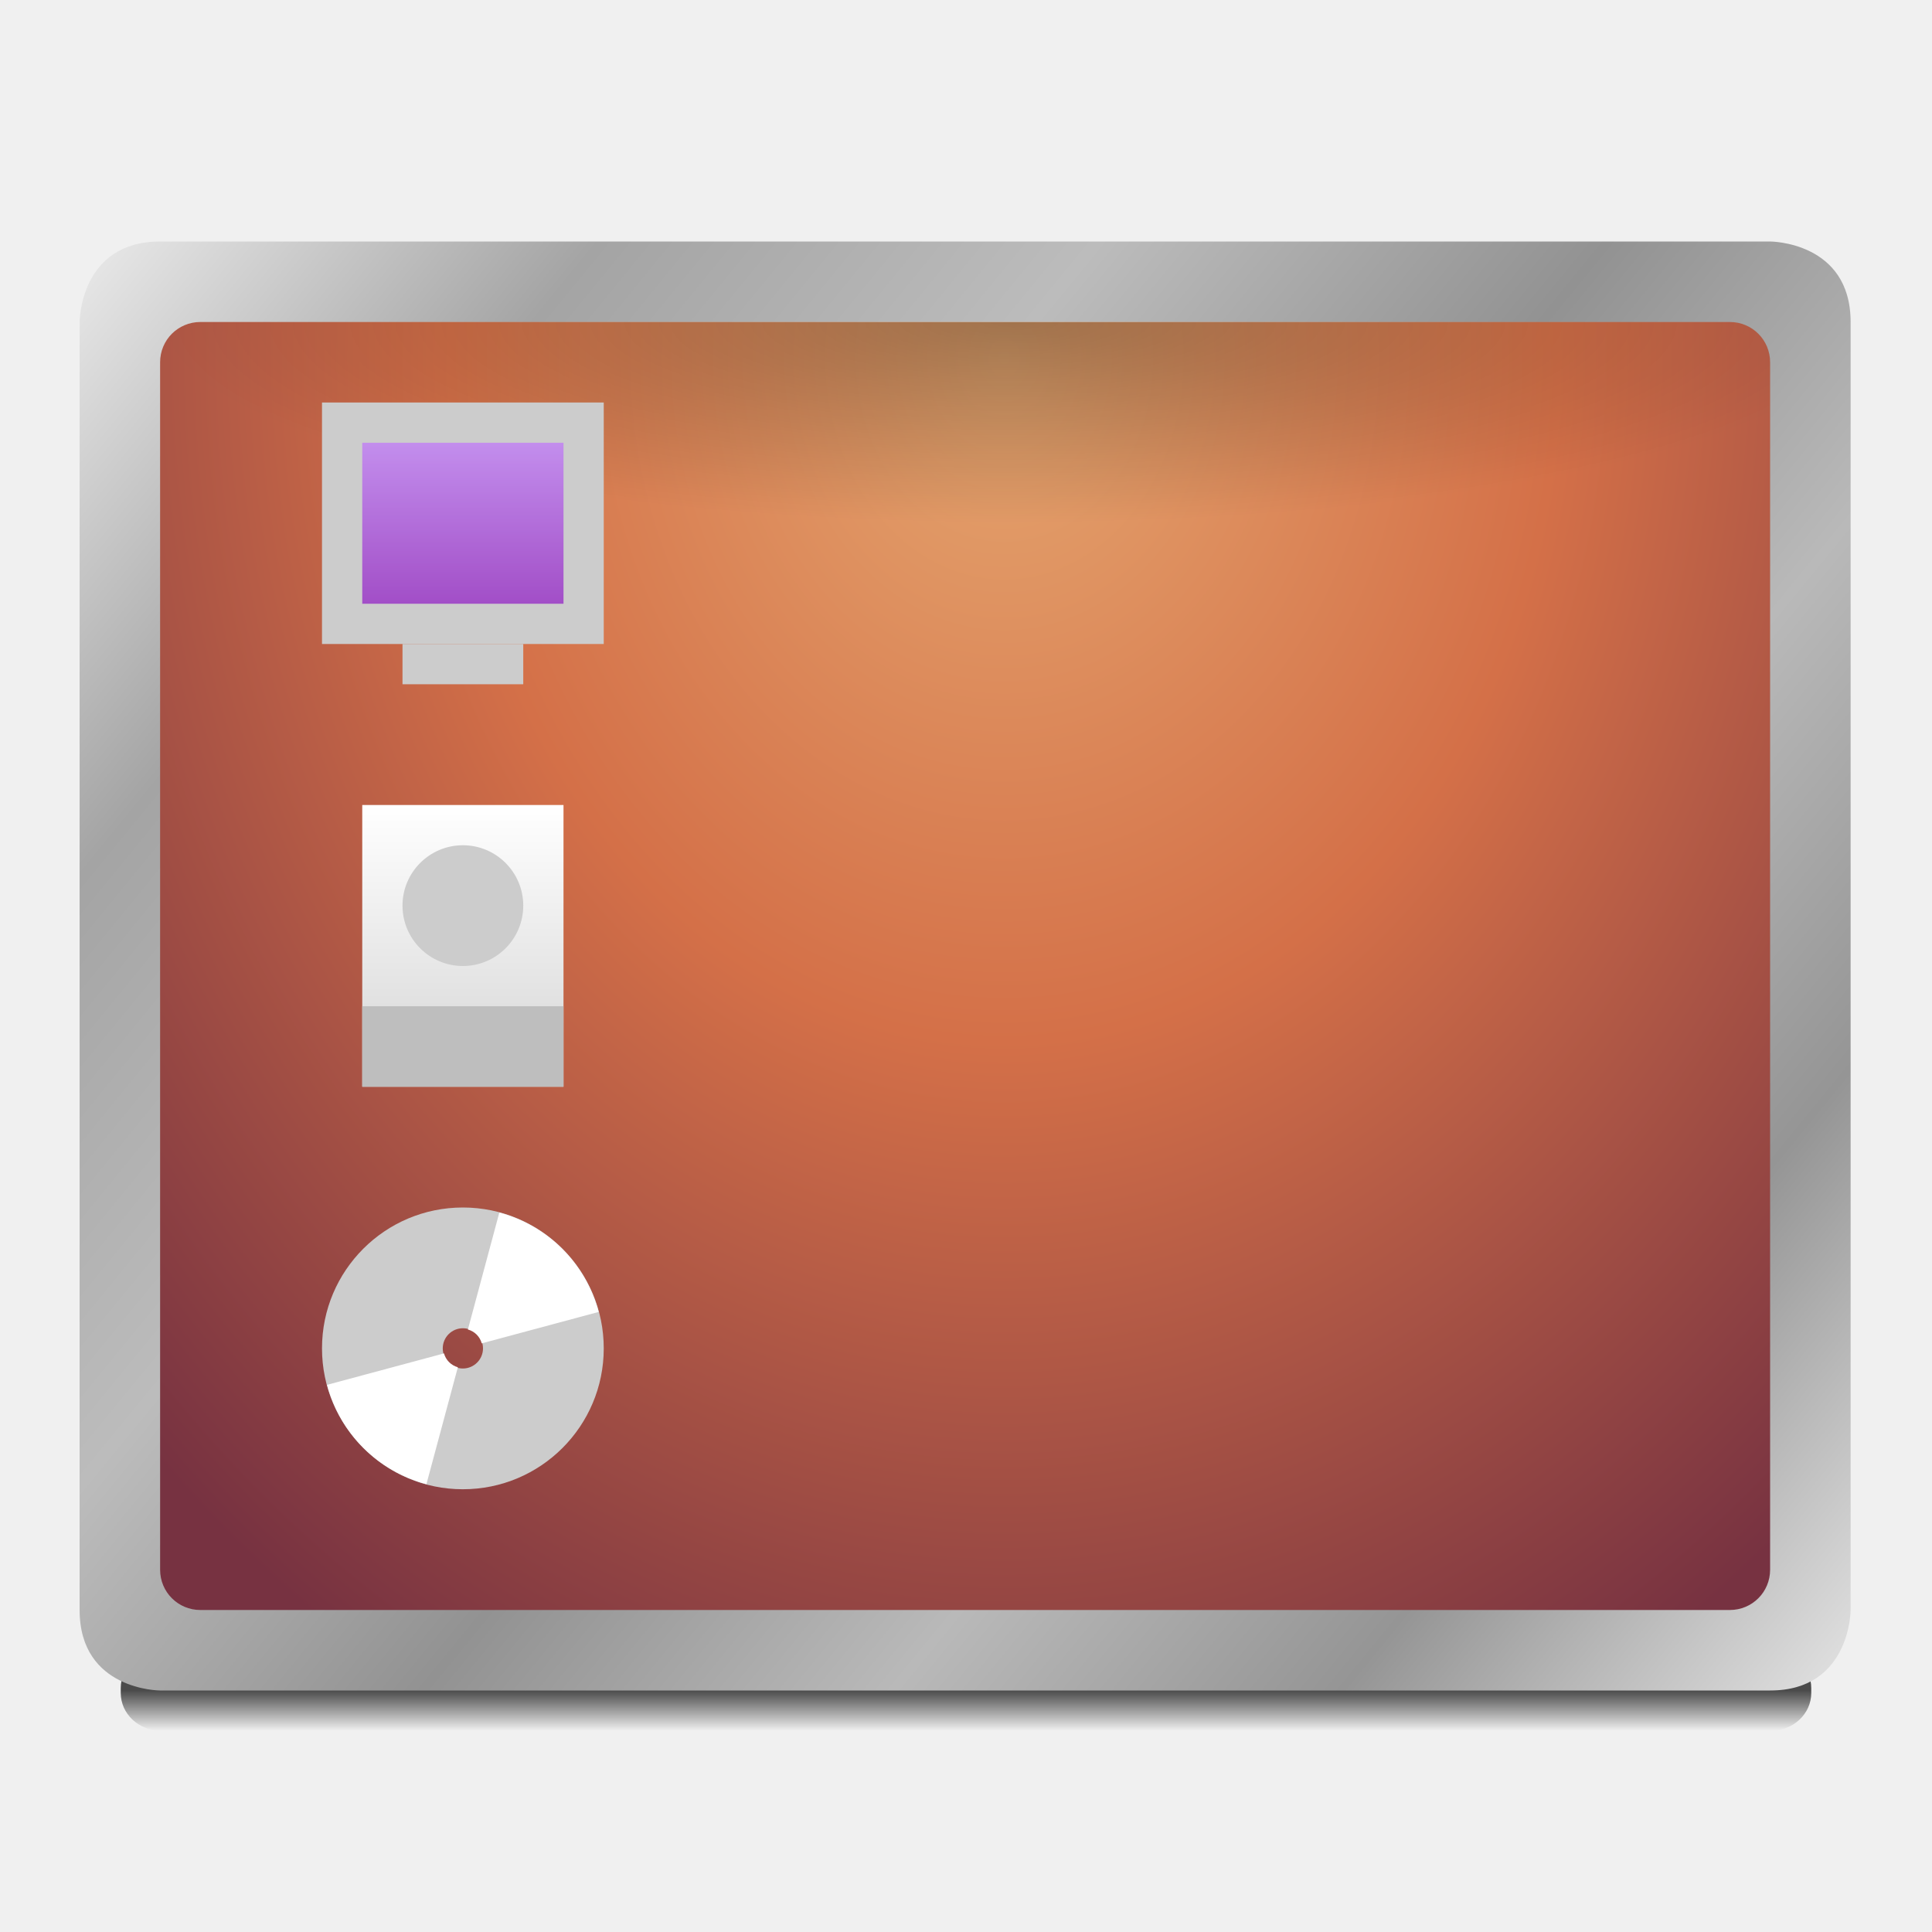
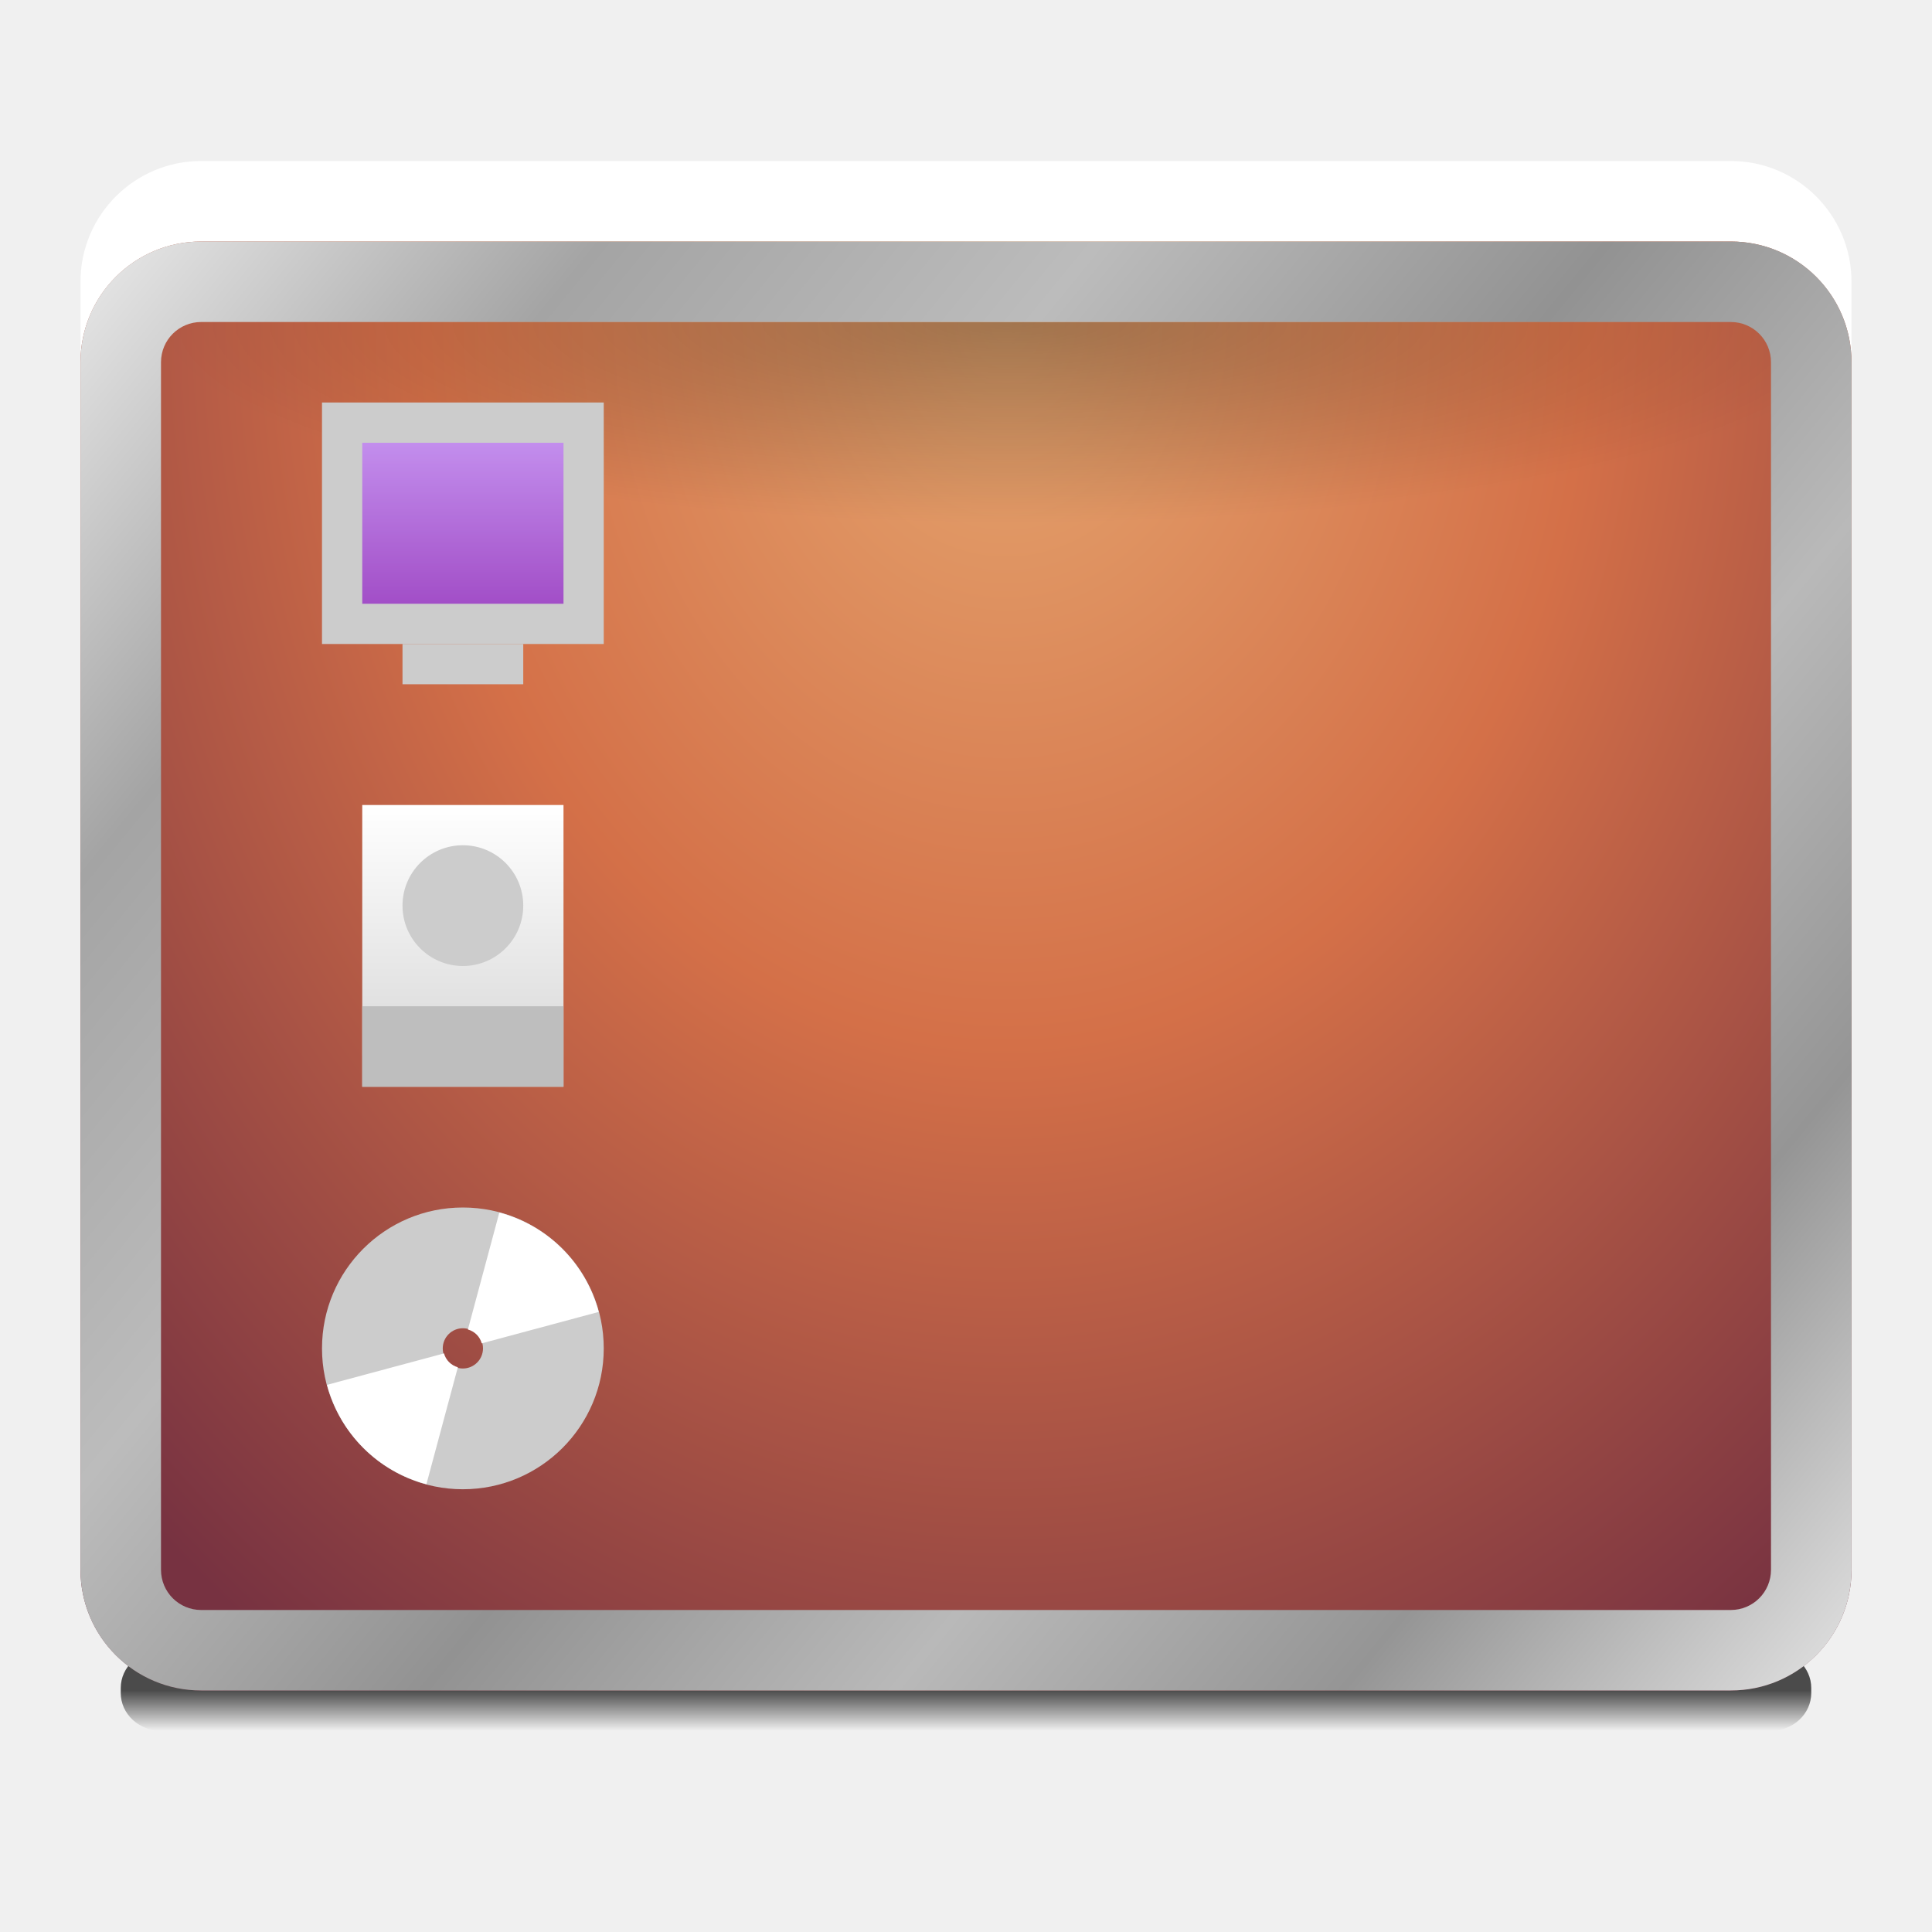
<svg xmlns="http://www.w3.org/2000/svg" xmlns:xlink="http://www.w3.org/1999/xlink" width="48" height="48" id="svg2985" version="1.1">
  <defs id="defs2987">
    <linearGradient id="linearGradient3933">
      <stop style="stop-color:#9425c5;stop-opacity:1" offset="0" id="stop3935" />
      <stop style="stop-color:#bf79f7;stop-opacity:1" offset="1" id="stop3937" />
    </linearGradient>
    <linearGradient id="linearGradient3060">
      <stop style="stop-color:#d5d5d5;stop-opacity:1;" offset="0" id="stop3062" />
      <stop style="stop-color:#ffffff;stop-opacity:1" offset="1" id="stop3064" />
    </linearGradient>
    <linearGradient id="linearGradient3025">
      <stop style="stop-color:#e5a66f;stop-opacity:1" offset="0" id="stop3027" />
      <stop id="stop3033" offset="0.45" style="stop-color:#d47048;stop-opacity:1" />
      <stop style="stop-color:#773241;stop-opacity:1" offset="1" id="stop3029" />
    </linearGradient>
    <linearGradient id="linearGradient3927-5">
      <stop id="stop3929-2" offset="0" style="stop-color:#eaeaea;stop-opacity:1" />
      <stop style="stop-color:#a4a4a4;stop-opacity:1" offset="0.176" id="stop3931-3" />
      <stop style="stop-color:#bcbcbc;stop-opacity:1" offset="0.345" id="stop3933-0" />
      <stop style="stop-color:#929292;stop-opacity:1" offset="0.517" id="stop3935-3" />
      <stop id="stop3937-3" offset="0.676" style="stop-color:#b9b9b9;stop-opacity:1" />
      <stop style="stop-color:#959595;stop-opacity:1" offset="0.828" id="stop3939-5" />
      <stop id="stop3941-0" offset="1" style="stop-color:#e3e3e3;stop-opacity:1" />
    </linearGradient>
    <linearGradient id="linearGradient4030-7">
      <stop style="stop-color:#000000;stop-opacity:1;" offset="0" id="stop4032-1" />
      <stop style="stop-color:#000000;stop-opacity:0;" offset="1" id="stop4034-3" />
    </linearGradient>
-     <linearGradient xlink:href="#linearGradient3927-5" id="linearGradient3284" gradientUnits="userSpaceOnUse" gradientTransform="translate(-0.02209705,17)" x1="2" y1="5" x2="46" y2="41" />
-     <radialGradient xlink:href="#linearGradient3025" id="radialGradient3287" gradientUnits="userSpaceOnUse" gradientTransform="matrix(2.0957513e-8,1.717172,-1.38843,1.6588593e-8,62.39073,-11.98414)" cx="21.473" cy="26.963" fx="21.473" fy="26.963" r="22" />
+     <linearGradient xlink:href="#linearGradient3927-5" id="linearGradient3284" gradientUnits="userSpaceOnUse" gradientTransform="translate(0,17)" x1="2" y1="5" x2="46" y2="41" />
+     <radialGradient xlink:href="#linearGradient3025" id="radialGradient3287" gradientUnits="userSpaceOnUse" gradientTransform="matrix(2.195549e-8,1.818182,-1.454546,1.7564393e-8,64.21886,-15.04203)" cx="21.473" cy="26.963" fx="21.473" fy="26.963" r="22" />
    <linearGradient xlink:href="#linearGradient4030-7" id="linearGradient3291" gradientUnits="userSpaceOnUse" gradientTransform="translate(2,13)" x1="6" y1="45" x2="6" y2="46" />
    <linearGradient id="linearGradient3981-8">
      <stop style="stop-color:#000000;stop-opacity:0.292" offset="0" id="stop3983-8" />
      <stop style="stop-color:#000000;stop-opacity:0;" offset="1" id="stop3985-4" />
    </linearGradient>
    <radialGradient r="17" fy="26.3" fx="14.75" cy="26.3" cx="14.75" gradientTransform="matrix(1.0300234e-5,0.2941176,-1.245675,0,57.93754,19.66177)" gradientUnits="userSpaceOnUse" id="radialGradient3308" xlink:href="#linearGradient3981-8" />
    <linearGradient xlink:href="#linearGradient3060" id="linearGradient3078" gradientUnits="userSpaceOnUse" gradientTransform="translate(2,6)" x1="10" y1="48" x2="10" y2="41" />
    <linearGradient xlink:href="#linearGradient3060" id="linearGradient3866" gradientUnits="userSpaceOnUse" gradientTransform="translate(2,-4)" x1="10" y1="48" x2="10" y2="41" />
    <linearGradient xlink:href="#linearGradient3933" id="linearGradient3939" x1="12" y1="31" x2="12" y2="27" gradientUnits="userSpaceOnUse" />
  </defs>
  <g id="layer1" transform="translate(0,-16)">
    <rect style="opacity:0.685;fill:url(#linearGradient3291);fill-opacity:1;stroke:none" id="rect4020-0" width="42" height="2" x="3" y="57" rx="1" ry="0.938" />
-     <rect style="fill:url(#radialGradient3287);fill-opacity:1;stroke:none" id="rect3977-7" width="42" height="34" x="3" y="23" rx="3" ry="3" />
+     <rect ry="3" rx="3" y="20" x="2" height="36" width="44" id="rect3943-4" style="fill:#ffffff;fill-opacity:1;stroke:none" />
+     <rect style="fill:url(#radialGradient3287);fill-opacity:1;stroke:none" id="rect3977-7" width="44" height="36" x="2" y="22" rx="3" ry="3" />
    <rect style="fill:url(#radialGradient3308);fill-opacity:1;stroke:none" id="rect3964-1" width="40" height="5" x="4" y="24" rx="0" ry="0" />
+     <path style="fill:url(#linearGradient3284);fill-opacity:1;stroke:none" d="m 5,22 c -1.662,0 -3,1.338 -3,3 l 0,30 c 0,1.662 1.338,3 3,3 l 38,0 c 1.662,0 3,-1.338 3,-3 l 0,-30 c 0,-1.662 -1.338,-3 -3,-3 z m 0,2 38,0 c 0.554,0 1,0.446 1,1 l 0,30 c 0,0.554 -0.446,1 -1,1 L 5,56 C 4.446,56 4,55.554 4,55 L 4,25 c 0,-0.554 0.446,-1 1,-1 z" id="path3919-9" />
    <g id="g3861" transform="translate(0,-1)">
      <path style="fill:url(#linearGradient3866);fill-opacity:1;stroke:none" d="m 9,37 0,7 5,0 0,-7 z" id="path3089" />
      <path id="path3070" d="m 9,42 0,2 5,0 0,-2 z" style="fill:#bebebe;fill-opacity:1;stroke:none" />
-       <path transform="translate(0,14)" d="M 13,25.5 C 13,26.328 12.328,27 11.5,27 10.672,27 10,26.328 10,25.5 10,24.672 10.672,24 11.5,24 c 0.828,0 1.5,0.672 1.5,1.5 z" id="path3087" style="fill:#cccccc;fill-opacity:1;stroke:none" />
+       <path transform="translate(0,14)" d="m 13,25.5 a 1.5,1.5 0 1 1 -3,0 1.5,1.5 0 1 1 3,0 z" id="path3087" style="fill:#cccccc;fill-opacity:1;stroke:none" />
    </g>
    <g id="g3928">
      <rect style="opacity:1;fill:#cccccc;fill-opacity:1;stroke:none" id="rect3872" width="7" height="6" x="8" y="26" rx="0" ry="0" />
      <rect transform="scale(1,-1)" ry="0" rx="0" y="-33" x="10" height="1" width="3" id="rect3868" style="fill:#cccccc;fill-opacity:1;stroke:none" />
      <rect style="opacity:0.757;fill:url(#linearGradient3939);fill-opacity:1;stroke:none" id="rect3054" width="5" height="4" x="9" y="27" rx="0" ry="0" />
    </g>
    <g id="g3924" transform="translate(0,1)">
      <path id="path3892" transform="translate(0,16)" d="M 11.5,29 C 9.567,29 8,30.567 8,32.5 8,34.433 9.567,36 11.5,36 13.433,36 15,34.433 15,32.5 15,30.567 13.433,29 11.5,29 z m 0,3 C 11.776,32 12,32.224 12,32.5 12,32.776 11.776,33 11.5,33 11.224,33 11,32.776 11,32.5 11,32.224 11.224,32 11.5,32 z" style="fill:#cccccc;fill-opacity:1;stroke:none" />
      <path id="path3902" transform="translate(0,16)" d="M 12.406,29.125 11.625,32.031 c 0.168,0.047 0.297,0.176 0.344,0.344 L 14.875,31.594 C 14.551,30.386 13.614,29.449 12.406,29.125 z m -1.375,3.5 -2.906,0.781 c 0.324,1.208 1.261,2.145 2.469,2.469 L 11.375,32.969 C 11.207,32.922 11.078,32.793 11.031,32.625 z" style="fill:#ffffff;fill-opacity:1;stroke:none" />
    </g>
-     <path style="fill:url(#linearGradient3284);fill-opacity:1;stroke:none" d="m 3.978,22 c -2,0 -2,2 -2,2 l 0,32 c 0,2 2,2 2,2 l 40,0 c 2,0 2,-2 2,-2 l 0,-32 c 0,-2 -2,-2 -2,-2 z m 1,2 38,0 c 0.554,0 1,0.446 1,1 l 0,30 c 0,0.554 -0.446,1 -1,1 L 4.978,56 c -0.554,0 -1,-0.446 -1,-1 l 0,-30 c 0,-0.554 0.446,-1 1,-1 z" id="path3919-9" />
  </g>
</svg>
